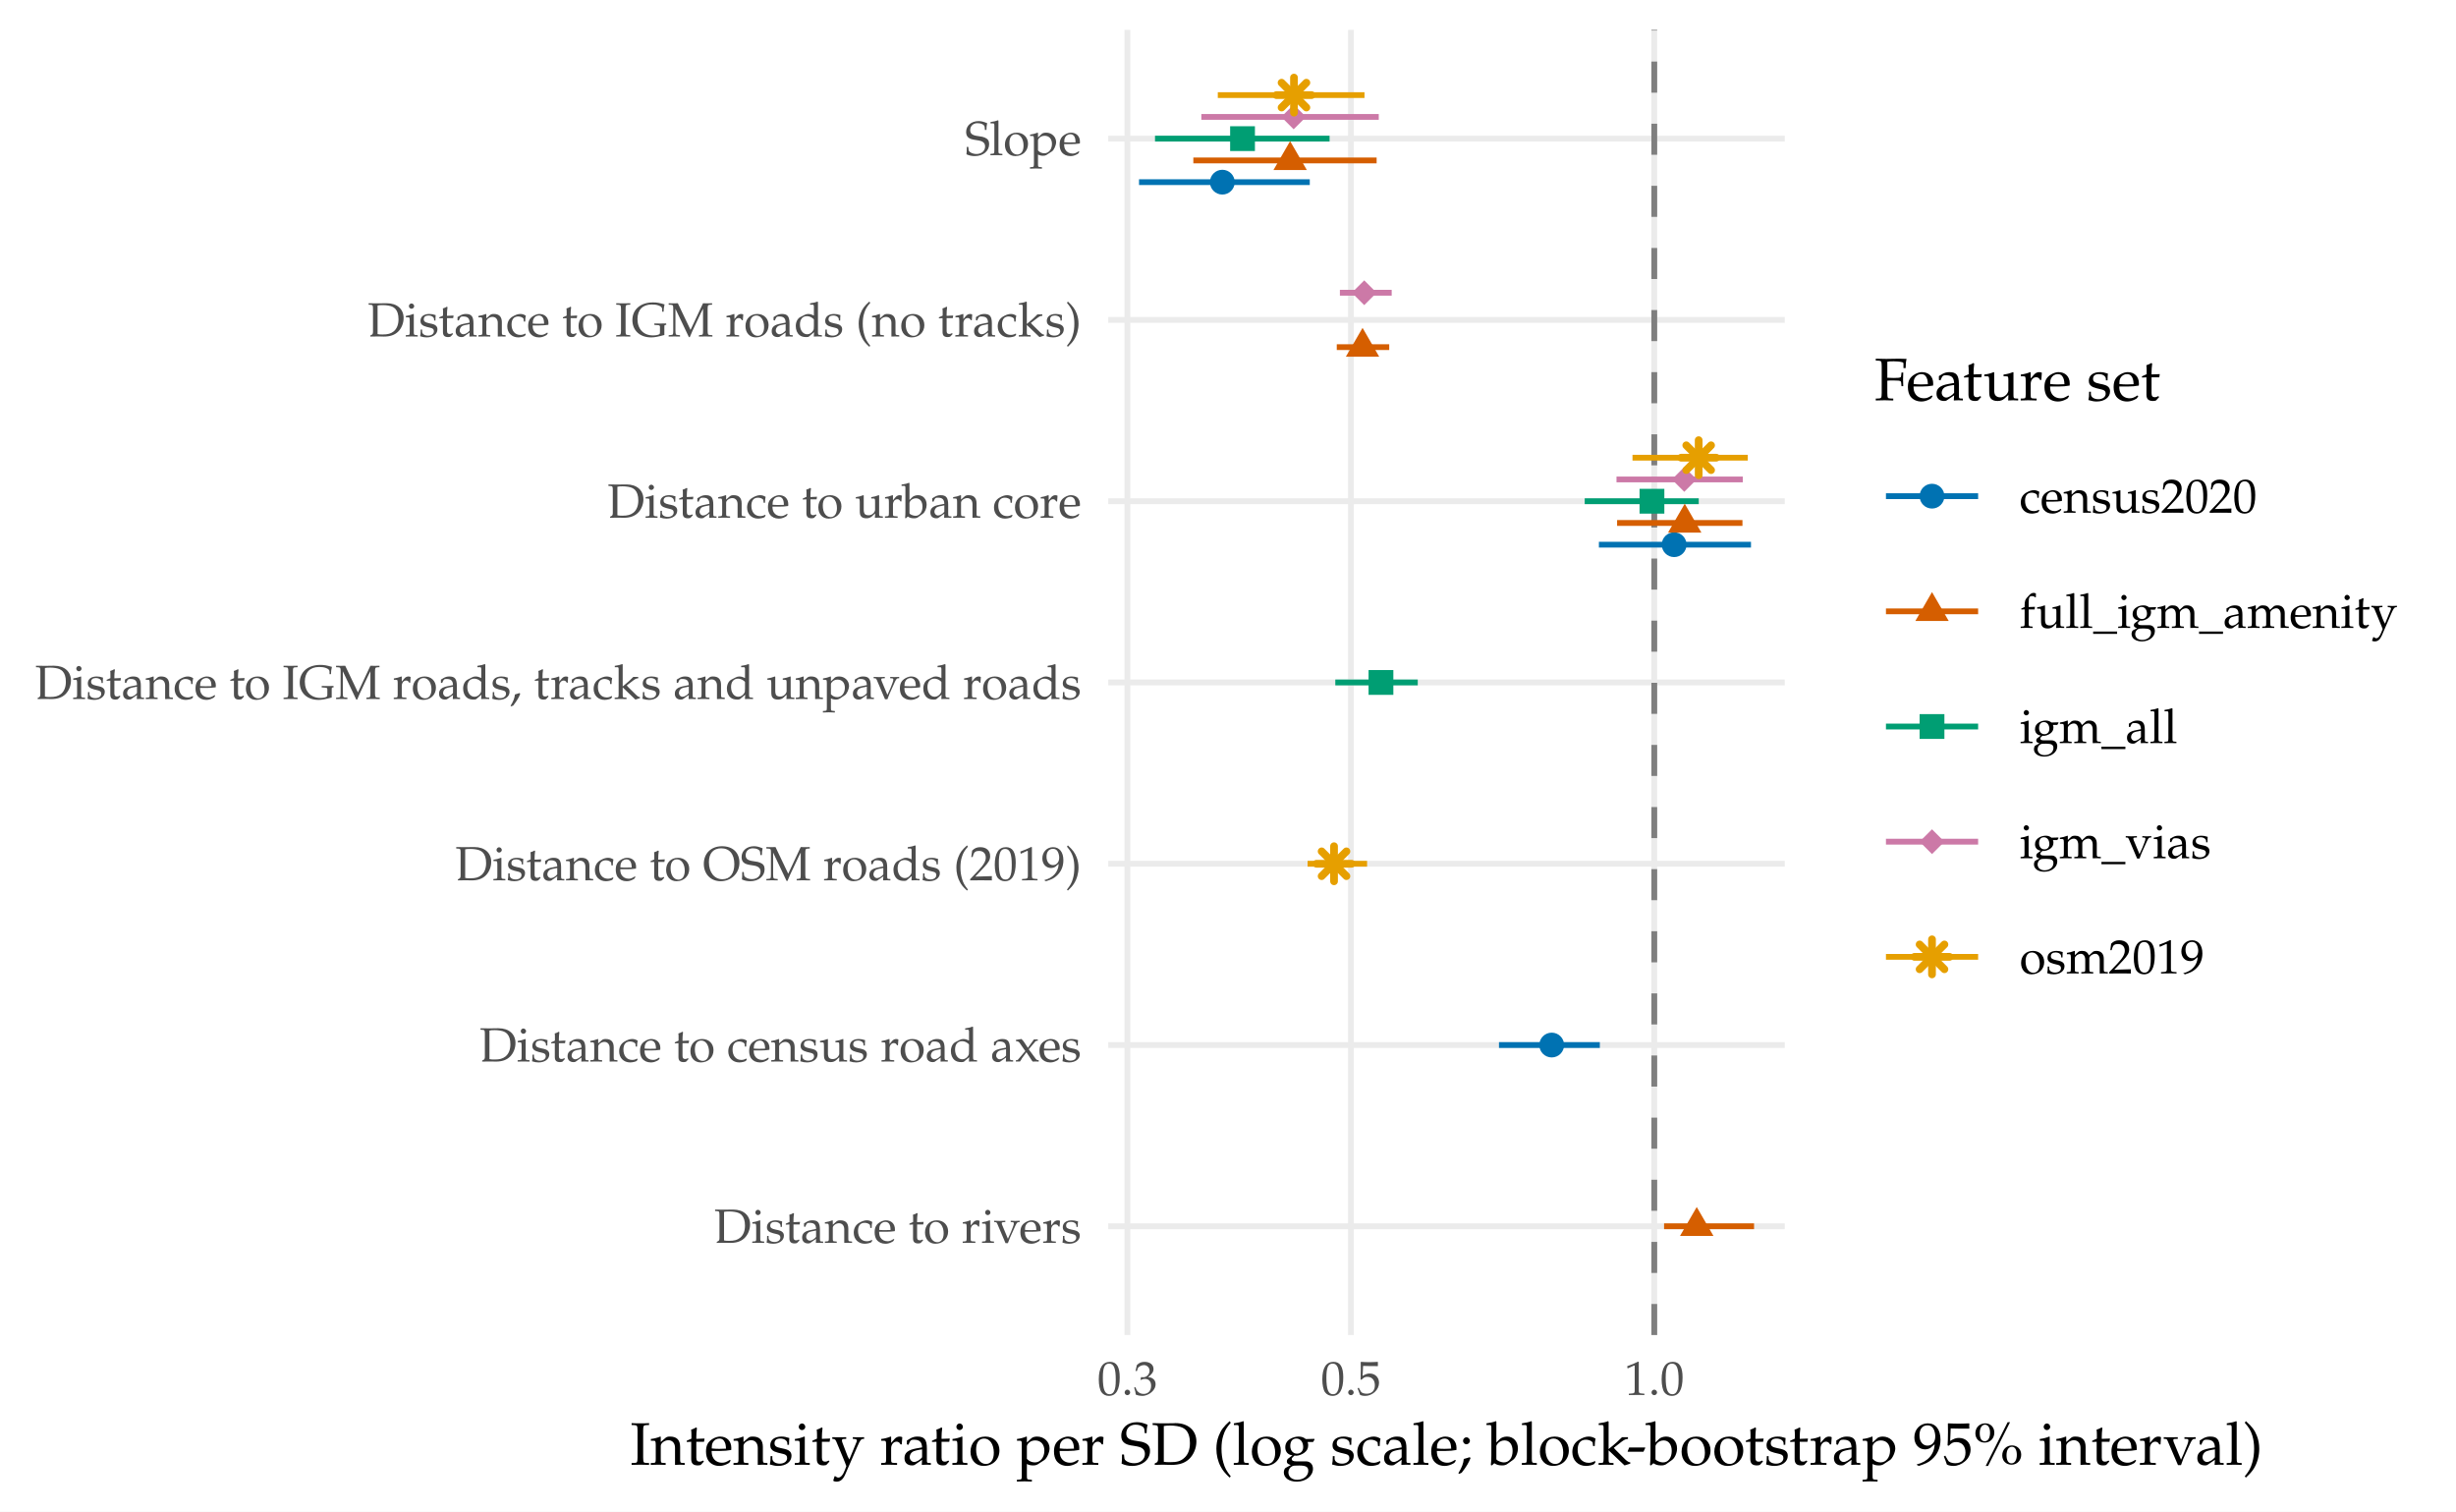
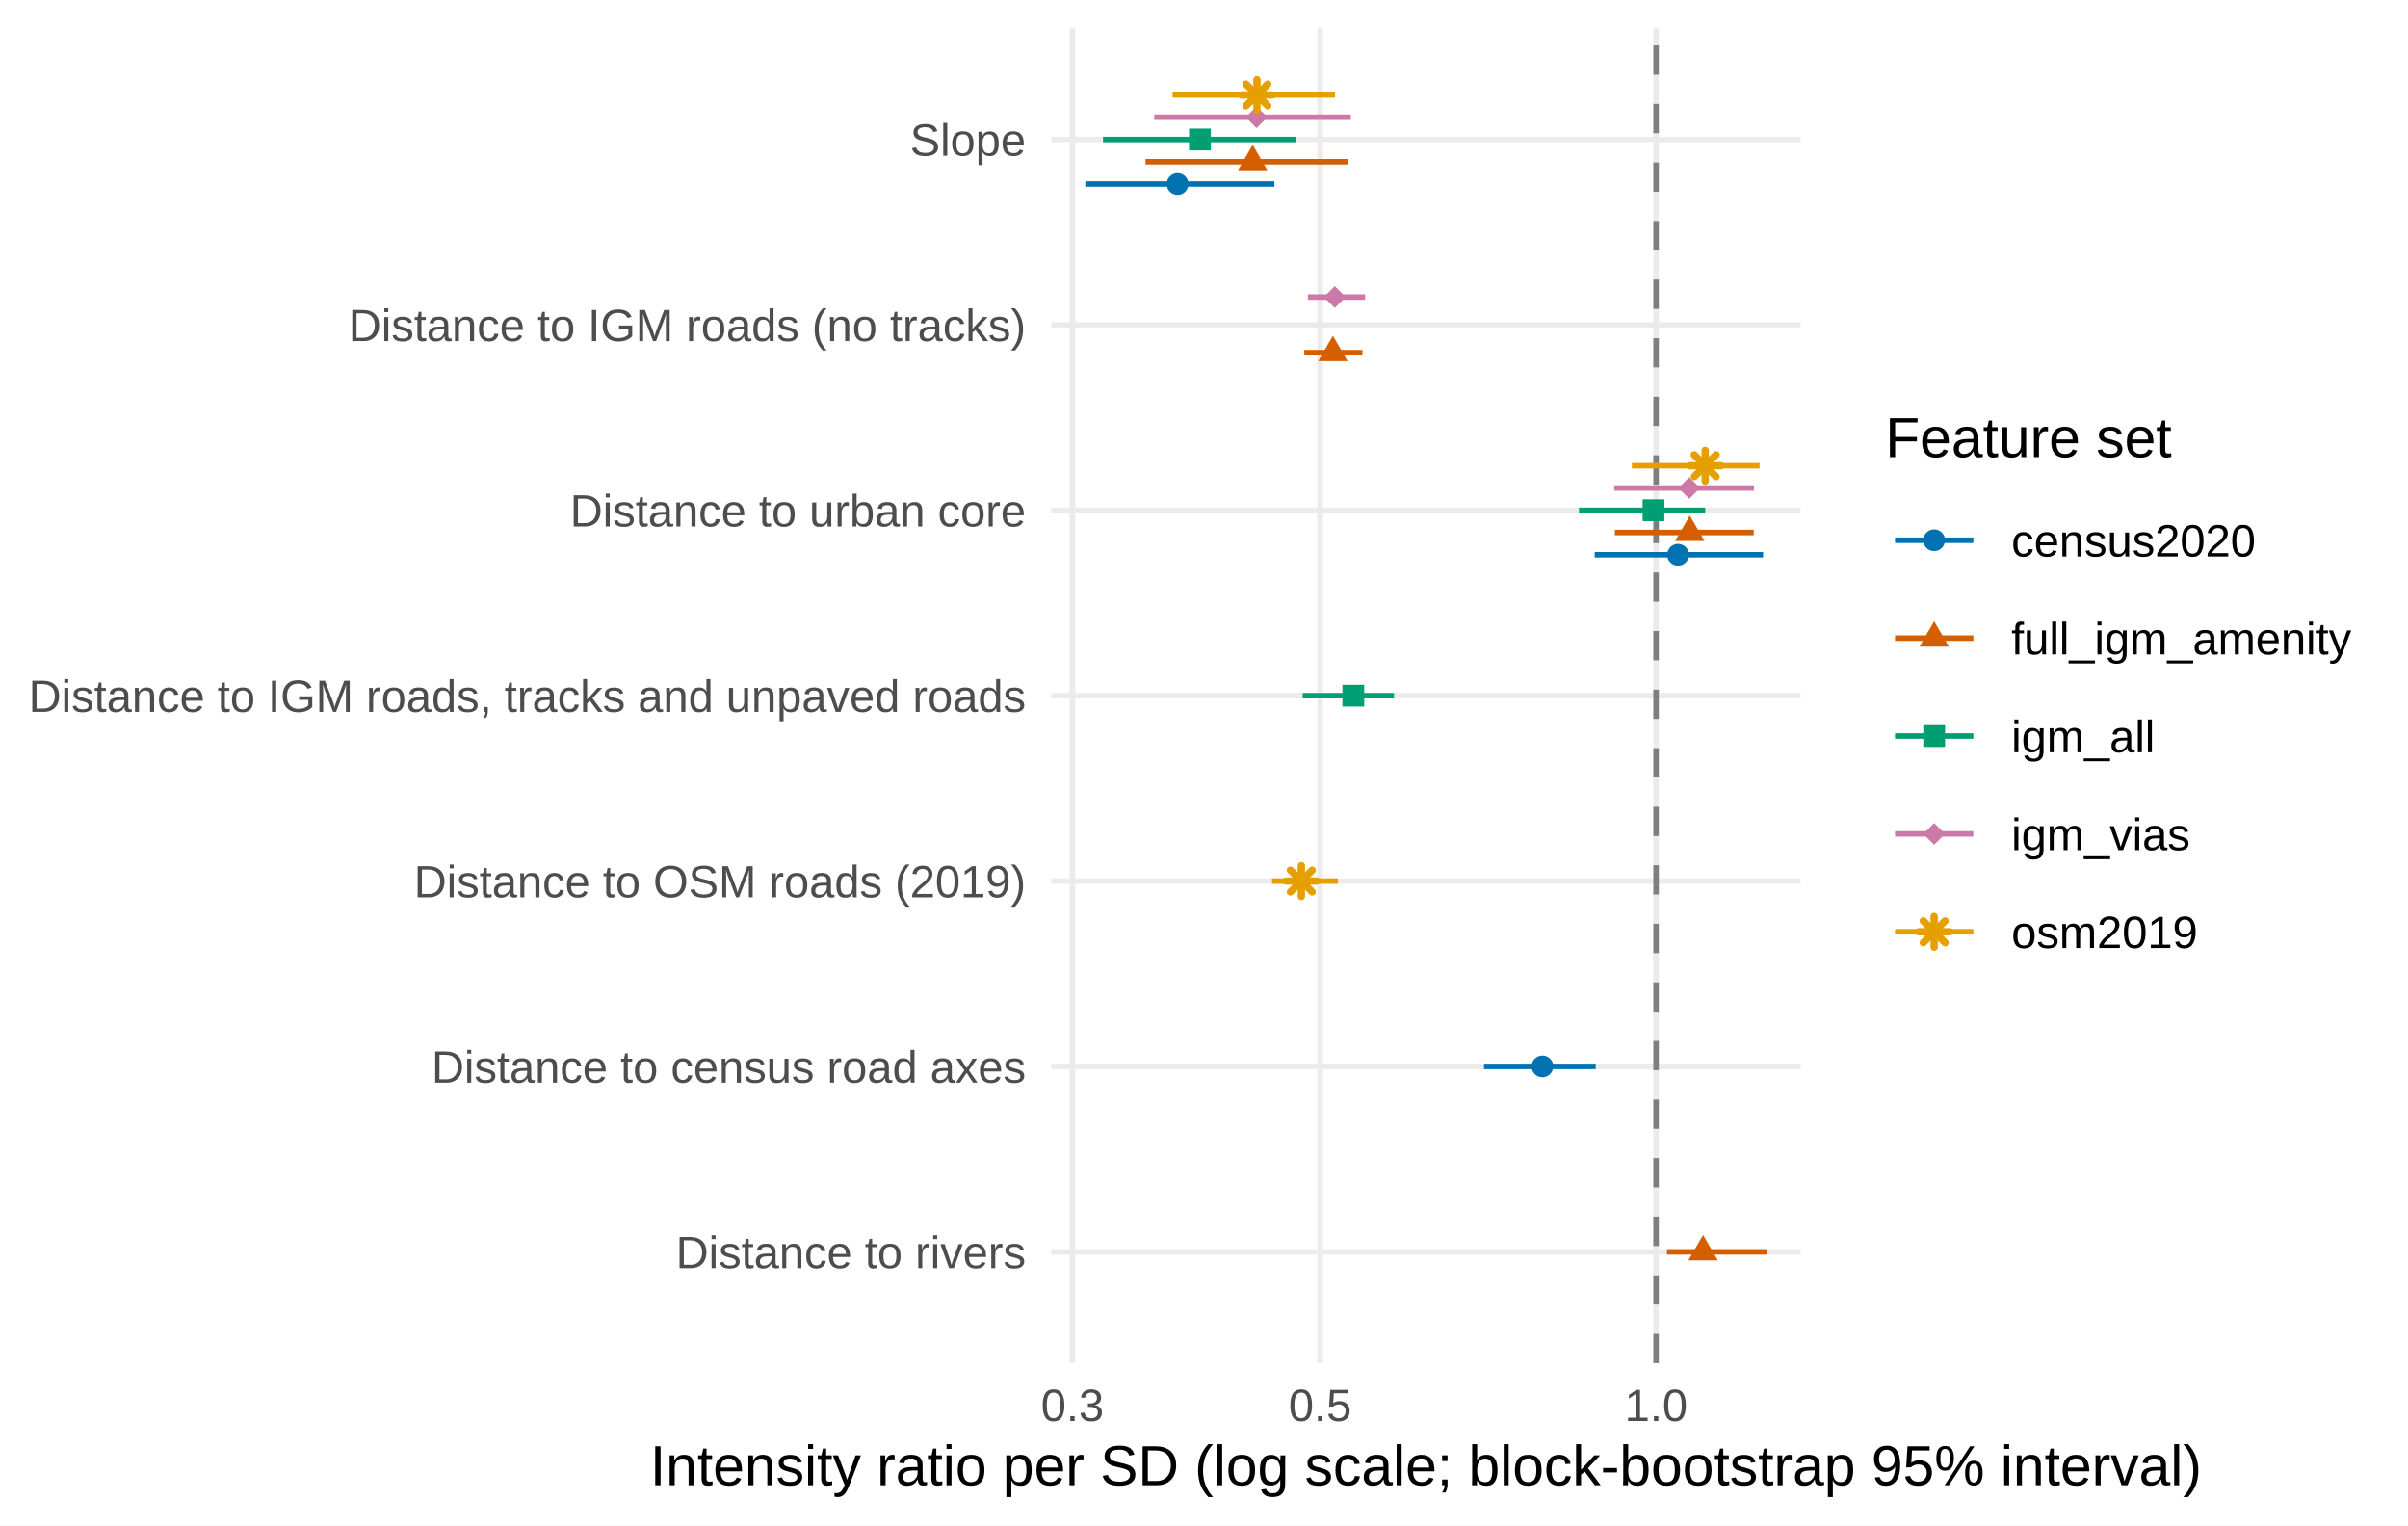
- <svg xmlns="http://www.w3.org/2000/svg" width="368.50pt" height="226.77pt" viewBox="0 0 368.50 226.77">
+ <svg xmlns="http://www.w3.org/2000/svg" width="425.20pt" height="269.29pt" viewBox="0 0 425.20 269.29">
  <g class="svglite">
    <defs>
      <style type="text/css">
    .svglite line, .svglite polyline, .svglite polygon, .svglite path, .svglite rect, .svglite circle {
      fill: none;
      stroke: #000000;
      stroke-linecap: round;
      stroke-linejoin: round;
      stroke-miterlimit: 10.00;
    }
    .svglite text {
      white-space: pre;
    }
    .svglite g.glyphgroup path {
      fill: inherit;
      stroke: none;
    }
  </style>
    </defs>
    <rect width="100%" height="100%" style="stroke: none; fill: #FFFFFF;" />
    <defs>
-       <clipPath id="cpMC4wMHwzNjguNTB8MC4wMHwyMjYuNzc=">
-         <rect x="0.00" y="0.00" width="368.50" height="226.77" />
+       <clipPath id="cpMC4wMHw0MjUuMjB8MC4wMHwyNjkuMjk=">
+         <rect x="0.00" y="0.00" width="425.20" height="269.29" />
      </clipPath>
    </defs>
-     <g clip-path="url(#cpMC4wMHwzNjguNTB8MC4wMHwyMjYuNzc=)">
-       <rect x="0.00" y="0.00" width="368.50" height="226.77" style="stroke-width: 0.87; stroke: none; fill: #FFFFFF;" />
+     <g clip-path="url(#cpMC4wMHw0MjUuMjB8MC4wMHwyNjkuMjk=)">
+       <rect x="-0" y="0" width="425.20" height="269.29" style="stroke-width: 0.97; stroke: none; fill: #FFFFFF;" />
    </g>
    <defs>
-       <clipPath id="cpMTY2LjI4fDI2Ny43OXw0LjQ4fDIwMC4zMA==">
-         <rect x="166.28" y="4.48" width="101.51" height="195.82" />
+       <clipPath id="cpMTg1LjYyfDMxNy45NXw0Ljk4fDI0MC42NQ==">
+         <rect x="185.62" y="4.98" width="132.33" height="235.67" />
      </clipPath>
    </defs>
-     <g clip-path="url(#cpMTY2LjI4fDI2Ny43OXw0LjQ4fDIwMC4zMA==)">
-       <polyline points="166.28,183.98 267.79,183.98 " style="stroke-width: 0.87; stroke: #EBEBEB; stroke-linecap: butt;" />
-       <polyline points="166.28,156.79 267.79,156.79 " style="stroke-width: 0.87; stroke: #EBEBEB; stroke-linecap: butt;" />
-       <polyline points="166.28,129.59 267.79,129.59 " style="stroke-width: 0.87; stroke: #EBEBEB; stroke-linecap: butt;" />
-       <polyline points="166.28,102.39 267.79,102.39 " style="stroke-width: 0.87; stroke: #EBEBEB; stroke-linecap: butt;" />
-       <polyline points="166.28,75.20 267.79,75.20 " style="stroke-width: 0.87; stroke: #EBEBEB; stroke-linecap: butt;" />
-       <polyline points="166.28,48.00 267.79,48.00 " style="stroke-width: 0.87; stroke: #EBEBEB; stroke-linecap: butt;" />
-       <polyline points="166.28,20.80 267.79,20.80 " style="stroke-width: 0.87; stroke: #EBEBEB; stroke-linecap: butt;" />
-       <polyline points="169.16,200.30 169.16,4.48 " style="stroke-width: 0.87; stroke: #EBEBEB; stroke-linecap: butt;" />
-       <polyline points="202.70,200.30 202.70,4.48 " style="stroke-width: 0.87; stroke: #EBEBEB; stroke-linecap: butt;" />
-       <polyline points="248.21,200.30 248.21,4.48 " style="stroke-width: 0.87; stroke: #EBEBEB; stroke-linecap: butt;" />
-       <line x1="248.21" y1="200.30" x2="248.21" y2="4.48" style="stroke-width: 0.87; stroke: #7F7F7F; stroke-dasharray: 4.66,4.66; stroke-linecap: butt;" />
-       <line x1="180.25" y1="17.54" x2="206.87" y2="17.54" style="stroke-width: 0.87; stroke: #CC79A7; stroke-linecap: butt;" />
-       <line x1="201.04" y1="43.92" x2="208.81" y2="43.92" style="stroke-width: 0.87; stroke: #CC79A7; stroke-linecap: butt;" />
-       <line x1="242.54" y1="71.93" x2="261.49" y2="71.93" style="stroke-width: 0.87; stroke: #CC79A7; stroke-linecap: butt;" />
-       <line x1="173.30" y1="20.80" x2="199.49" y2="20.80" style="stroke-width: 0.87; stroke: #009E73; stroke-linecap: butt;" />
-       <line x1="200.35" y1="102.39" x2="212.72" y2="102.39" style="stroke-width: 0.87; stroke: #009E73; stroke-linecap: butt;" />
-       <line x1="237.77" y1="75.20" x2="254.88" y2="75.20" style="stroke-width: 0.87; stroke: #009E73; stroke-linecap: butt;" />
-       <line x1="182.72" y1="14.27" x2="204.73" y2="14.27" style="stroke-width: 0.87; stroke: #E69F00; stroke-linecap: butt;" />
-       <line x1="196.19" y1="129.59" x2="205.12" y2="129.59" style="stroke-width: 0.87; stroke: #E69F00; stroke-linecap: butt;" />
-       <line x1="244.94" y1="68.67" x2="262.24" y2="68.67" style="stroke-width: 0.87; stroke: #E69F00; stroke-linecap: butt;" />
-       <line x1="170.90" y1="27.33" x2="196.52" y2="27.33" style="stroke-width: 0.87; stroke: #0072B2; stroke-linecap: butt;" />
-       <line x1="224.91" y1="156.79" x2="240.04" y2="156.79" style="stroke-width: 0.87; stroke: #0072B2; stroke-linecap: butt;" />
-       <line x1="239.90" y1="81.72" x2="262.72" y2="81.72" style="stroke-width: 0.87; stroke: #0072B2; stroke-linecap: butt;" />
-       <line x1="179.05" y1="24.07" x2="206.55" y2="24.07" style="stroke-width: 0.87; stroke: #D55E00; stroke-linecap: butt;" />
-       <line x1="200.57" y1="52.08" x2="208.44" y2="52.08" style="stroke-width: 0.87; stroke: #D55E00; stroke-linecap: butt;" />
-       <line x1="242.63" y1="78.46" x2="261.44" y2="78.46" style="stroke-width: 0.87; stroke: #D55E00; stroke-linecap: butt;" />
-       <line x1="249.68" y1="183.98" x2="263.18" y2="183.98" style="stroke-width: 0.87; stroke: #D55E00; stroke-linecap: butt;" />
-       <polygon points="192.24,17.54 194.10,15.68 195.96,17.54 194.10,19.40 " style="stroke-width: 1.16; stroke: none; fill: #CC79A7;" />
-       <polygon points="202.83,43.92 204.69,42.06 206.55,43.92 204.69,45.78 " style="stroke-width: 1.16; stroke: none; fill: #CC79A7;" />
-       <polygon points="250.85,71.93 252.71,70.07 254.57,71.93 252.71,73.79 " style="stroke-width: 1.16; stroke: none; fill: #CC79A7;" />
-       <polygon points="184.57,22.66 188.29,22.66 188.29,18.94 184.57,18.94 " style="stroke-width: 1.16; stroke: none; fill: #009E73;" />
-       <polygon points="205.34,104.25 209.06,104.25 209.06,100.53 205.34,100.53 " style="stroke-width: 1.16; stroke: none; fill: #009E73;" />
-       <polygon points="246.00,77.06 249.72,77.06 249.72,73.34 246.00,73.34 " style="stroke-width: 1.16; stroke: none; fill: #009E73;" />
-       <line x1="192.29" y1="16.13" x2="196.01" y2="12.41" style="stroke-width: 1.16; stroke: #E69F00;" />
-       <line x1="192.29" y1="12.41" x2="196.01" y2="16.13" style="stroke-width: 1.16; stroke: #E69F00;" />
-       <line x1="191.52" y1="14.27" x2="196.78" y2="14.27" style="stroke-width: 1.16; stroke: #E69F00;" />
-       <line x1="194.15" y1="16.90" x2="194.15" y2="11.64" style="stroke-width: 1.16; stroke: #E69F00;" />
-       <line x1="198.30" y1="131.45" x2="202.02" y2="127.73" style="stroke-width: 1.16; stroke: #E69F00;" />
-       <line x1="198.30" y1="127.73" x2="202.02" y2="131.45" style="stroke-width: 1.16; stroke: #E69F00;" />
-       <line x1="197.53" y1="129.59" x2="202.79" y2="129.59" style="stroke-width: 1.16; stroke: #E69F00;" />
-       <line x1="200.16" y1="132.22" x2="200.16" y2="126.96" style="stroke-width: 1.16; stroke: #E69F00;" />
-       <line x1="253.01" y1="70.53" x2="256.73" y2="66.81" style="stroke-width: 1.16; stroke: #E69F00;" />
-       <line x1="253.01" y1="66.81" x2="256.73" y2="70.53" style="stroke-width: 1.16; stroke: #E69F00;" />
-       <line x1="252.24" y1="68.67" x2="257.50" y2="68.67" style="stroke-width: 1.16; stroke: #E69F00;" />
-       <line x1="254.87" y1="71.30" x2="254.87" y2="66.04" style="stroke-width: 1.16; stroke: #E69F00;" />
-       <circle cx="183.40" cy="27.33" r="1.86" style="stroke-width: 1.16; stroke: none; fill: #0072B2;" />
-       <circle cx="232.82" cy="156.79" r="1.86" style="stroke-width: 1.16; stroke: none; fill: #0072B2;" />
-       <circle cx="251.19" cy="81.72" r="1.86" style="stroke-width: 1.16; stroke: none; fill: #0072B2;" />
-       <polygon points="193.57,21.17 196.08,25.51 191.07,25.51 " style="stroke-width: 1.16; stroke: none; fill: #D55E00;" />
-       <polygon points="204.44,49.19 206.94,53.52 201.93,53.52 " style="stroke-width: 1.16; stroke: none; fill: #D55E00;" />
-       <polygon points="252.78,75.57 255.28,79.91 250.27,79.91 " style="stroke-width: 1.16; stroke: none; fill: #D55E00;" />
-       <polygon points="254.58,181.09 257.09,185.43 252.07,185.43 " style="stroke-width: 1.16; stroke: none; fill: #D55E00;" />
+     <g clip-path="url(#cpMTg1LjYyfDMxNy45NXw0Ljk4fDI0MC42NQ==)">
+       <polyline points="185.62,221.01 317.95,221.01 " style="stroke-width: 0.97; stroke: #EBEBEB; stroke-linecap: butt;" />
+       <polyline points="185.62,188.28 317.95,188.28 " style="stroke-width: 0.97; stroke: #EBEBEB; stroke-linecap: butt;" />
+       <polyline points="185.62,155.55 317.95,155.55 " style="stroke-width: 0.97; stroke: #EBEBEB; stroke-linecap: butt;" />
+       <polyline points="185.62,122.82 317.95,122.82 " style="stroke-width: 0.97; stroke: #EBEBEB; stroke-linecap: butt;" />
+       <polyline points="185.62,90.09 317.95,90.09 " style="stroke-width: 0.97; stroke: #EBEBEB; stroke-linecap: butt;" />
+       <polyline points="185.62,57.35 317.95,57.35 " style="stroke-width: 0.97; stroke: #EBEBEB; stroke-linecap: butt;" />
+       <polyline points="185.62,24.62 317.95,24.62 " style="stroke-width: 0.97; stroke: #EBEBEB; stroke-linecap: butt;" />
+       <polyline points="189.37,240.65 189.37,4.98 " style="stroke-width: 0.97; stroke: #EBEBEB; stroke-linecap: butt;" />
+       <polyline points="233.10,240.65 233.10,4.98 " style="stroke-width: 0.97; stroke: #EBEBEB; stroke-linecap: butt;" />
+       <polyline points="292.43,240.65 292.43,4.98 " style="stroke-width: 0.97; stroke: #EBEBEB; stroke-linecap: butt;" />
+       <line x1="292.43" y1="240.65" x2="292.43" y2="4.98" style="stroke-width: 0.97; stroke: #7F7F7F; stroke-dasharray: 5.17,5.17; stroke-linecap: butt;" />
+       <line x1="203.82" y1="20.69" x2="238.53" y2="20.69" style="stroke-width: 0.97; stroke: #CC79A7; stroke-linecap: butt;" />
+       <line x1="230.93" y1="52.44" x2="241.06" y2="52.44" style="stroke-width: 0.97; stroke: #CC79A7; stroke-linecap: butt;" />
+       <line x1="285.03" y1="86.16" x2="309.73" y2="86.16" style="stroke-width: 0.97; stroke: #CC79A7; stroke-linecap: butt;" />
+       <line x1="194.77" y1="24.62" x2="228.91" y2="24.62" style="stroke-width: 0.97; stroke: #009E73; stroke-linecap: butt;" />
+       <line x1="230.04" y1="122.82" x2="246.15" y2="122.82" style="stroke-width: 0.97; stroke: #009E73; stroke-linecap: butt;" />
+       <line x1="278.81" y1="90.09" x2="301.11" y2="90.09" style="stroke-width: 0.97; stroke: #009E73; stroke-linecap: butt;" />
+       <line x1="207.05" y1="16.76" x2="235.74" y2="16.76" style="stroke-width: 0.97; stroke: #E69F00; stroke-linecap: butt;" />
+       <line x1="224.61" y1="155.55" x2="236.25" y2="155.55" style="stroke-width: 0.97; stroke: #E69F00; stroke-linecap: butt;" />
+       <line x1="288.15" y1="82.23" x2="310.71" y2="82.23" style="stroke-width: 0.97; stroke: #E69F00; stroke-linecap: butt;" />
+       <line x1="191.64" y1="32.48" x2="225.04" y2="32.48" style="stroke-width: 0.97; stroke: #0072B2; stroke-linecap: butt;" />
+       <line x1="262.05" y1="188.28" x2="281.77" y2="188.28" style="stroke-width: 0.97; stroke: #0072B2; stroke-linecap: butt;" />
+       <line x1="281.59" y1="97.94" x2="311.33" y2="97.94" style="stroke-width: 0.97; stroke: #0072B2; stroke-linecap: butt;" />
+       <line x1="202.27" y1="28.55" x2="238.12" y2="28.55" style="stroke-width: 0.97; stroke: #D55E00; stroke-linecap: butt;" />
+       <line x1="230.31" y1="62.26" x2="240.58" y2="62.26" style="stroke-width: 0.97; stroke: #D55E00; stroke-linecap: butt;" />
+       <line x1="285.15" y1="94.01" x2="309.67" y2="94.01" style="stroke-width: 0.97; stroke: #D55E00; stroke-linecap: butt;" />
+       <line x1="294.34" y1="221.01" x2="311.94" y2="221.01" style="stroke-width: 0.97; stroke: #D55E00; stroke-linecap: butt;" />
+       <polygon points="219.96,20.69 221.88,18.77 223.81,20.69 221.88,22.62 " style="stroke-width: 1.29; stroke: none; fill: #CC79A7;" />
+       <polygon points="233.77,52.44 235.69,50.52 237.62,52.44 235.69,54.37 " style="stroke-width: 1.29; stroke: none; fill: #CC79A7;" />
+       <polygon points="296.37,86.16 298.29,84.23 300.21,86.16 298.29,88.08 " style="stroke-width: 1.29; stroke: none; fill: #CC79A7;" />
+       <polygon points="209.96,26.55 213.81,26.55 213.81,22.70 209.96,22.70 " style="stroke-width: 1.29; stroke: none; fill: #009E73;" />
+       <polygon points="237.04,124.74 240.89,124.74 240.89,120.89 237.04,120.89 " style="stroke-width: 1.29; stroke: none; fill: #009E73;" />
+       <polygon points="290.05,92.01 293.89,92.01 293.89,88.16 290.05,88.16 " style="stroke-width: 1.29; stroke: none; fill: #009E73;" />
+       <line x1="220.02" y1="18.69" x2="223.87" y2="14.84" style="stroke-width: 1.29; stroke: #E69F00;" />
+       <line x1="220.02" y1="14.84" x2="223.87" y2="18.69" style="stroke-width: 1.29; stroke: #E69F00;" />
+       <line x1="219.23" y1="16.76" x2="224.67" y2="16.76" style="stroke-width: 1.29; stroke: #E69F00;" />
+       <line x1="221.95" y1="19.49" x2="221.95" y2="14.04" style="stroke-width: 1.29; stroke: #E69F00;" />
+       <line x1="227.86" y1="157.47" x2="231.71" y2="153.63" style="stroke-width: 1.29; stroke: #E69F00;" />
+       <line x1="227.86" y1="153.63" x2="231.71" y2="157.47" style="stroke-width: 1.29; stroke: #E69F00;" />
+       <line x1="227.07" y1="155.55" x2="232.51" y2="155.55" style="stroke-width: 1.29; stroke: #E69F00;" />
+       <line x1="229.79" y1="158.27" x2="229.79" y2="152.83" style="stroke-width: 1.29; stroke: #E69F00;" />
+       <line x1="299.17" y1="84.15" x2="303.02" y2="80.30" style="stroke-width: 1.29; stroke: #E69F00;" />
+       <line x1="299.17" y1="80.30" x2="303.02" y2="84.15" style="stroke-width: 1.29; stroke: #E69F00;" />
+       <line x1="298.38" y1="82.23" x2="303.82" y2="82.23" style="stroke-width: 1.29; stroke: #E69F00;" />
+       <line x1="301.10" y1="84.95" x2="301.10" y2="79.51" style="stroke-width: 1.29; stroke: #E69F00;" />
+       <circle cx="207.93" cy="32.48" r="1.92" style="stroke-width: 1.29; stroke: none; fill: #0072B2;" />
+       <circle cx="272.36" cy="188.28" r="1.92" style="stroke-width: 1.29; stroke: none; fill: #0072B2;" />
+       <circle cx="296.30" cy="97.94" r="1.92" style="stroke-width: 1.29; stroke: none; fill: #0072B2;" />
+       <polygon points="221.19,25.56 223.79,30.05 218.60,30.05 " style="stroke-width: 1.29; stroke: none; fill: #D55E00;" />
+       <polygon points="235.36,59.27 237.95,63.76 232.77,63.76 " style="stroke-width: 1.29; stroke: none; fill: #D55E00;" />
+       <polygon points="298.38,91.02 300.97,95.51 295.79,95.51 " style="stroke-width: 1.29; stroke: none; fill: #D55E00;" />
+       <polygon points="300.73,218.02 303.32,222.51 298.13,222.51 " style="stroke-width: 1.29; stroke: none; fill: #D55E00;" />
    </g>
-     <g clip-path="url(#cpMC4wMHwzNjguNTB8MC4wMHwyMjYuNzc=)">
-       <text x="162.25" y="186.46" text-anchor="end" style="font-size: 7.20px;fill: #4D4D4D; font-family: &quot;Palatino Linotype&quot;;" textLength="55.52px" lengthAdjust="spacingAndGlyphs">Distance to rivers</text>
-       <text x="162.25" y="159.26" text-anchor="end" style="font-size: 7.20px;fill: #4D4D4D; font-family: &quot;Palatino Linotype&quot;;" textLength="90.67px" lengthAdjust="spacingAndGlyphs">Distance to census road axes</text>
-       <text x="162.25" y="132.07" text-anchor="end" style="font-size: 7.20px;fill: #4D4D4D; font-family: &quot;Palatino Linotype&quot;;" textLength="94.08px" lengthAdjust="spacingAndGlyphs">Distance to OSM roads (2019)</text>
-       <text x="162.25" y="104.87" text-anchor="end" style="font-size: 7.20px;fill: #4D4D4D; font-family: &quot;Palatino Linotype&quot;;" textLength="157.77px" lengthAdjust="spacingAndGlyphs">Distance to IGM roads, tracks and unpaved roads</text>
-       <text x="162.25" y="77.67" text-anchor="end" style="font-size: 7.20px;fill: #4D4D4D; font-family: &quot;Palatino Linotype&quot;;" textLength="71.42px" lengthAdjust="spacingAndGlyphs">Distance to urban core</text>
-       <text x="162.25" y="50.48" text-anchor="end" style="font-size: 7.20px;fill: #4D4D4D; font-family: &quot;Palatino Linotype&quot;;" textLength="107.11px" lengthAdjust="spacingAndGlyphs">Distance to IGM roads (no tracks)</text>
-       <text x="162.25" y="23.28" text-anchor="end" style="font-size: 7.20px;fill: #4D4D4D; font-family: &quot;Palatino Linotype&quot;;" textLength="17.53px" lengthAdjust="spacingAndGlyphs">Slope</text>
-       <text x="169.16" y="209.29" text-anchor="middle" style="font-size: 7.20px;fill: #4D4D4D; font-family: &quot;Palatino Linotype&quot;;" textLength="8.98px" lengthAdjust="spacingAndGlyphs">0.3</text>
-       <text x="202.70" y="209.29" text-anchor="middle" style="font-size: 7.20px;fill: #4D4D4D; font-family: &quot;Palatino Linotype&quot;;" textLength="8.98px" lengthAdjust="spacingAndGlyphs">0.5</text>
-       <text x="248.21" y="209.29" text-anchor="middle" style="font-size: 7.20px;fill: #4D4D4D; font-family: &quot;Palatino Linotype&quot;;" textLength="8.98px" lengthAdjust="spacingAndGlyphs">1.0</text>
-       <text x="217.04" y="219.75" text-anchor="middle" style="font-size: 9.00px; font-family: &quot;Palatino Linotype&quot;;" textLength="246.33px" lengthAdjust="spacingAndGlyphs">Intensity ratio per SD (log scale; block-bootstrap 95% interval)</text>
-       <text x="281.24" y="60.05" style="font-size: 9.00px; font-family: &quot;Palatino Linotype&quot;;" textLength="43.36px" lengthAdjust="spacingAndGlyphs">Feature set</text>
-       <line x1="282.97" y1="74.44" x2="296.80" y2="74.44" style="stroke-width: 0.87; stroke: #0072B2; stroke-linecap: butt;" />
-       <circle cx="289.88" cy="74.44" r="1.86" style="stroke-width: 1.16; stroke: none; fill: #0072B2;" />
-       <line x1="282.97" y1="91.72" x2="296.80" y2="91.72" style="stroke-width: 0.87; stroke: #D55E00; stroke-linecap: butt;" />
-       <polygon points="289.88,88.83 292.39,93.17 287.38,93.17 " style="stroke-width: 1.16; stroke: none; fill: #D55E00;" />
-       <line x1="282.97" y1="109.00" x2="296.80" y2="109.00" style="stroke-width: 0.87; stroke: #009E73; stroke-linecap: butt;" />
-       <polygon points="288.02,110.86 291.74,110.86 291.74,107.14 288.02,107.14 " style="stroke-width: 1.16; stroke: none; fill: #009E73;" />
-       <line x1="282.97" y1="126.28" x2="296.80" y2="126.28" style="stroke-width: 0.87; stroke: #CC79A7; stroke-linecap: butt;" />
-       <polygon points="288.02,126.28 289.88,124.42 291.74,126.28 289.88,128.14 " style="stroke-width: 1.16; stroke: none; fill: #CC79A7;" />
-       <line x1="282.97" y1="143.56" x2="296.80" y2="143.56" style="stroke-width: 0.87; stroke: #E69F00; stroke-linecap: butt;" />
-       <line x1="288.02" y1="145.42" x2="291.74" y2="141.70" style="stroke-width: 1.16; stroke: #E69F00;" />
-       <line x1="288.02" y1="141.70" x2="291.74" y2="145.42" style="stroke-width: 1.16; stroke: #E69F00;" />
-       <line x1="287.25" y1="143.56" x2="292.51" y2="143.56" style="stroke-width: 1.16; stroke: #E69F00;" />
-       <line x1="289.88" y1="146.19" x2="289.88" y2="140.93" style="stroke-width: 1.16; stroke: #E69F00;" />
-       <text x="303.01" y="76.92" style="font-size: 7.20px; font-family: &quot;Palatino Linotype&quot;;" textLength="35.61px" lengthAdjust="spacingAndGlyphs">census2020</text>
-       <text x="303.01" y="94.20" style="font-size: 7.20px; font-family: &quot;Palatino Linotype&quot;;" textLength="56.53px" lengthAdjust="spacingAndGlyphs">full_igm_amenity</text>
-       <text x="303.01" y="111.48" style="font-size: 7.20px; font-family: &quot;Palatino Linotype&quot;;" textLength="23.81px" lengthAdjust="spacingAndGlyphs">igm_all</text>
-       <text x="303.01" y="128.76" style="font-size: 7.20px; font-family: &quot;Palatino Linotype&quot;;" textLength="28.83px" lengthAdjust="spacingAndGlyphs">igm_vias</text>
-       <text x="303.01" y="146.04" style="font-size: 7.20px; font-family: &quot;Palatino Linotype&quot;;" textLength="27.69px" lengthAdjust="spacingAndGlyphs">osm2019</text>
+     <g clip-path="url(#cpMC4wMHw0MjUuMjB8MC4wMHwyNjkuMjk=)">
+       <text x="181.14" y="223.88" text-anchor="end" style="font-size: 8.00px;fill: #4D4D4D; font-family: &quot;Arial&quot;;" textLength="61.83px" lengthAdjust="spacingAndGlyphs">Distance to rivers</text>
+       <text x="181.14" y="191.15" text-anchor="end" style="font-size: 8.00px;fill: #4D4D4D; font-family: &quot;Arial&quot;;" textLength="104.98px" lengthAdjust="spacingAndGlyphs">Distance to census road axes</text>
+       <text x="181.14" y="158.42" text-anchor="end" style="font-size: 8.00px;fill: #4D4D4D; font-family: &quot;Arial&quot;;" textLength="108.11px" lengthAdjust="spacingAndGlyphs">Distance to OSM roads (2019)</text>
+       <text x="181.14" y="125.68" text-anchor="end" style="font-size: 8.00px;fill: #4D4D4D; font-family: &quot;Arial&quot;;" textLength="176.16px" lengthAdjust="spacingAndGlyphs">Distance to IGM roads, tracks and unpaved roads</text>
+       <text x="181.14" y="92.95" text-anchor="end" style="font-size: 8.00px;fill: #4D4D4D; font-family: &quot;Arial&quot;;" textLength="80.53px" lengthAdjust="spacingAndGlyphs">Distance to urban core</text>
+       <text x="181.14" y="60.22" text-anchor="end" style="font-size: 8.00px;fill: #4D4D4D; font-family: &quot;Arial&quot;;" textLength="119.64px" lengthAdjust="spacingAndGlyphs">Distance to IGM roads (no tracks)</text>
+       <text x="181.14" y="27.49" text-anchor="end" style="font-size: 8.00px;fill: #4D4D4D; font-family: &quot;Arial&quot;;" textLength="20.48px" lengthAdjust="spacingAndGlyphs">Slope</text>
+       <text x="189.37" y="250.87" text-anchor="middle" style="font-size: 8.00px;fill: #4D4D4D; font-family: &quot;Arial&quot;;" textLength="11.12px" lengthAdjust="spacingAndGlyphs">0.3</text>
+       <text x="233.10" y="250.87" text-anchor="middle" style="font-size: 8.00px;fill: #4D4D4D; font-family: &quot;Arial&quot;;" textLength="11.12px" lengthAdjust="spacingAndGlyphs">0.5</text>
+       <text x="292.43" y="250.87" text-anchor="middle" style="font-size: 8.00px;fill: #4D4D4D; font-family: &quot;Arial&quot;;" textLength="11.12px" lengthAdjust="spacingAndGlyphs">1.0</text>
+       <text x="251.79" y="262.21" text-anchor="middle" style="font-size: 10.00px; font-family: &quot;Arial&quot;;" textLength="274.05px" lengthAdjust="spacingAndGlyphs">Intensity ratio per SD (log scale; block-bootstrap 95% interval)</text>
+       <text x="332.89" y="80.71" style="font-size: 10.00px; font-family: &quot;Arial&quot;;" textLength="50.59px" lengthAdjust="spacingAndGlyphs">Feature set</text>
+       <line x1="334.62" y1="95.38" x2="348.45" y2="95.38" style="stroke-width: 0.97; stroke: #0072B2; stroke-linecap: butt;" />
+       <circle cx="341.53" cy="95.38" r="1.92" style="stroke-width: 1.29; stroke: none; fill: #0072B2;" />
+       <line x1="334.62" y1="112.66" x2="348.45" y2="112.66" style="stroke-width: 0.97; stroke: #D55E00; stroke-linecap: butt;" />
+       <polygon points="341.53,109.67 344.13,114.16 338.94,114.16 " style="stroke-width: 1.29; stroke: none; fill: #D55E00;" />
+       <line x1="334.62" y1="129.94" x2="348.45" y2="129.94" style="stroke-width: 0.97; stroke: #009E73; stroke-linecap: butt;" />
+       <polygon points="339.61,131.87 343.46,131.87 343.46,128.02 339.61,128.02 " style="stroke-width: 1.29; stroke: none; fill: #009E73;" />
+       <line x1="334.62" y1="147.22" x2="348.45" y2="147.22" style="stroke-width: 0.97; stroke: #CC79A7; stroke-linecap: butt;" />
+       <polygon points="339.61,147.22 341.53,145.30 343.46,147.22 341.53,149.15 " style="stroke-width: 1.29; stroke: none; fill: #CC79A7;" />
+       <line x1="334.62" y1="164.50" x2="348.45" y2="164.50" style="stroke-width: 0.97; stroke: #E69F00; stroke-linecap: butt;" />
+       <line x1="339.61" y1="166.43" x2="343.46" y2="162.58" style="stroke-width: 1.29; stroke: #E69F00;" />
+       <line x1="339.61" y1="162.58" x2="343.46" y2="166.43" style="stroke-width: 1.29; stroke: #E69F00;" />
+       <line x1="338.81" y1="164.50" x2="344.26" y2="164.50" style="stroke-width: 1.29; stroke: #E69F00;" />
+       <line x1="341.53" y1="167.22" x2="341.53" y2="161.78" style="stroke-width: 1.29; stroke: #E69F00;" />
+       <text x="355.16" y="98.25" style="font-size: 8.00px; font-family: &quot;Arial&quot;;" textLength="43.17px" lengthAdjust="spacingAndGlyphs">census2020</text>
+       <text x="355.16" y="115.53" style="font-size: 8.00px; font-family: &quot;Arial&quot;;" textLength="60.08px" lengthAdjust="spacingAndGlyphs">full_igm_amenity</text>
+       <text x="355.16" y="132.81" style="font-size: 8.00px; font-family: &quot;Arial&quot;;" textLength="25.38px" lengthAdjust="spacingAndGlyphs">igm_all</text>
+       <text x="355.16" y="150.09" style="font-size: 8.00px; font-family: &quot;Arial&quot;;" textLength="31.59px" lengthAdjust="spacingAndGlyphs">igm_vias</text>
+       <text x="355.16" y="167.37" style="font-size: 8.00px; font-family: &quot;Arial&quot;;" textLength="32.94px" lengthAdjust="spacingAndGlyphs">osm2019</text>
    </g>
  </g>
</svg>
